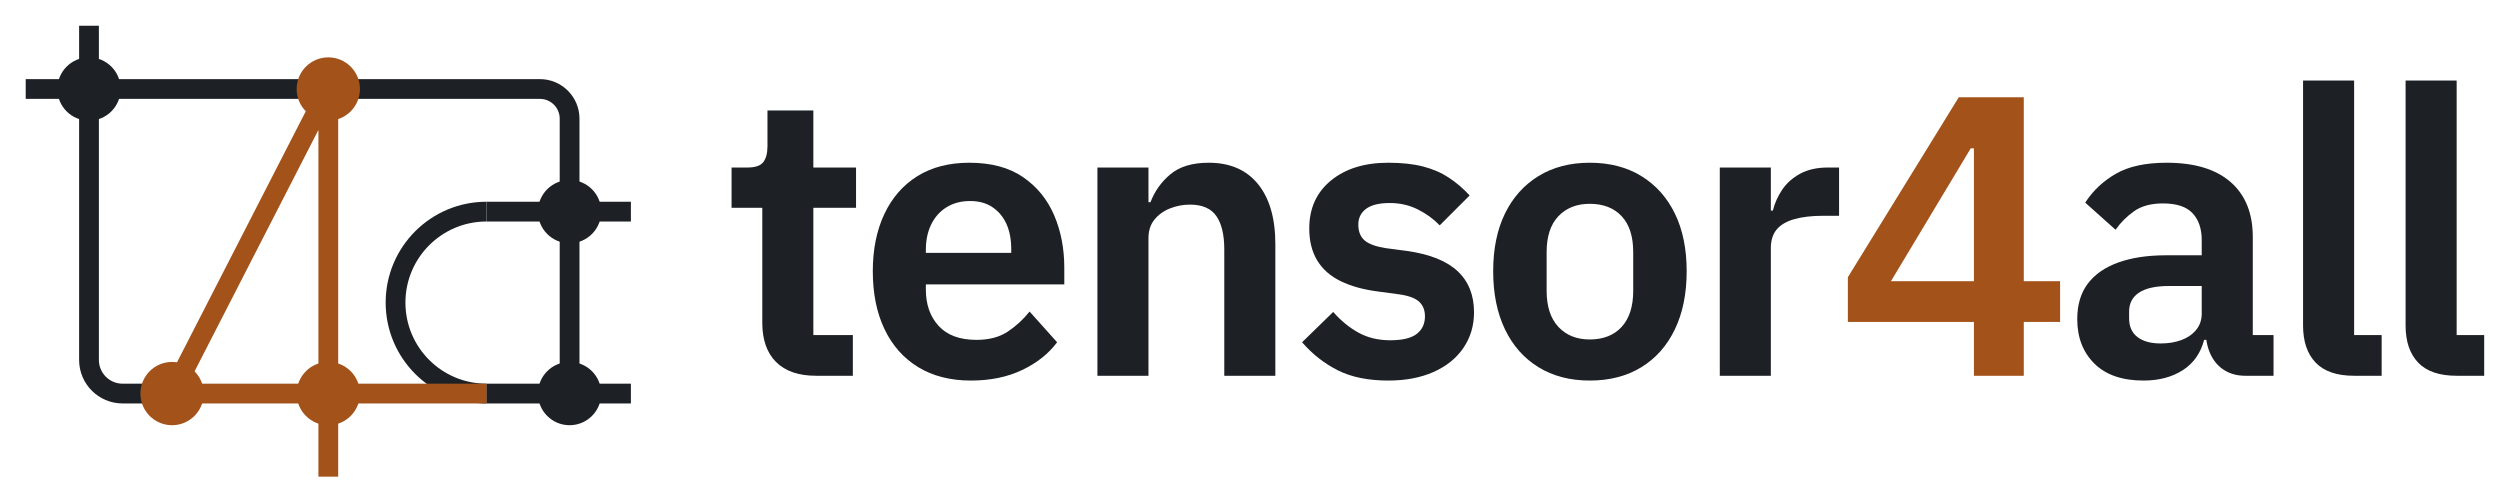
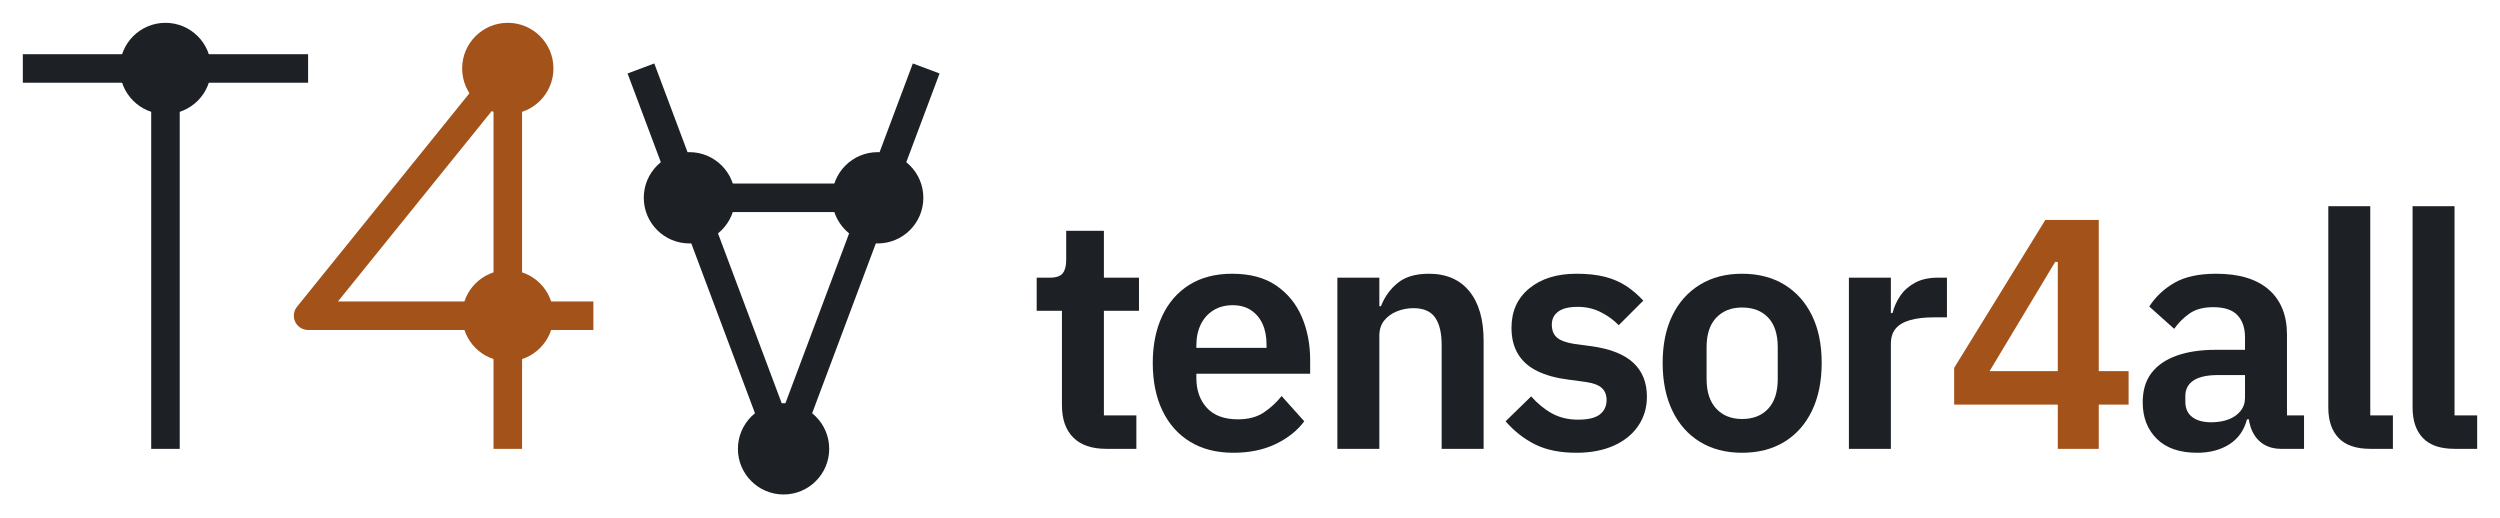
- <svg xmlns="http://www.w3.org/2000/svg" viewBox="23.00 11.00 1264.07 254.00" role="img" aria-labelledby="t">
-   <g fill="none" stroke-width="10.00" stroke-linejoin="round">
+ <svg xmlns="http://www.w3.org/2000/svg" viewBox="-12.00 4.00 1314.51 272.00" role="img" aria-labelledby="t">
+   <g fill="none" stroke-width="15.00" stroke-linecap="butt" stroke-linejoin="round">
    <g stroke="#1d2126">
-       <path d="M68 24V193A17 17 0 0 0 85 210H110" />
-       <path d="M36 56H296A15 15 0 0 1 311 71V210" />
-       <path d="M269 118H342M269 210H342" />
-       <path d="M269 118A46 46 0 0 0 269 210" />
+       <path d="M0.0 40.0H150.0M75.0 40.0V240.0" />
+       <path d="M325.0 40.0L400.0 240.0L475.0 40.0M350.50 108.00H449.50" />
    </g>
    <g stroke="#a3521a">
-       <path d="M110 210L189 56V252M110 210H269" />
+       <path d="M255.0 40.0L150.0 170.0H300.0M255.0 40.0V240.0" />
    </g>
  </g>
  <g fill="#1d2126">
-     <circle cx="68" cy="56" r="16.00" />
-     <circle cx="311" cy="118" r="16.00" />
-     <circle cx="311" cy="210" r="16.00" />
+     <circle cx="75.00" cy="40.00" r="24.00" />
+     <circle cx="350.50" cy="108.00" r="24.00" />
+     <circle cx="449.50" cy="108.00" r="24.00" />
+     <circle cx="400.00" cy="240.00" r="24.00" />
  </g>
  <g fill="#a3521a">
-     <circle cx="189" cy="56" r="16.00" />
-     <circle cx="110" cy="210" r="16.00" />
-     <circle cx="189" cy="210" r="16.00" />
+     <circle cx="255.00" cy="40.00" r="24.00" />
+     <circle cx="255.00" cy="170.00" r="24.00" />
  </g>
-   <path fill="#1d2126" d="M454.224 201.0H435.666Q422.352 201.0 415.392 194.041Q408.433 187.081 408.433 174.171V116.074H392.9V95.7H400.969Q406.819 95.7 408.937 92.977Q411.055 90.253 411.055 84.807V66.853H434.253V95.7H455.838V116.074H434.253V180.424H454.224Z" />
-   <path fill="#1d2126" d="M513.934 203.421Q498.402 203.421 487.307 196.663Q476.212 189.905 470.261 177.499Q464.31 165.093 464.31 148.148Q464.31 131.607 470.16 119.201Q476.01 106.795 486.903 100.037Q497.797 93.279 513.128 93.279Q529.669 93.279 540.259 100.541Q550.85 107.803 555.994 119.806Q561.138 131.809 561.138 146.333V154.805H491.14V157.428Q491.14 168.724 497.595 175.784Q504.05 182.845 516.759 182.845Q526.24 182.845 532.493 178.709Q538.747 174.574 543.588 168.522L557.507 184.055Q551.052 192.729 539.856 198.075Q528.66 203.421 513.934 203.421ZM513.531 112.645Q506.672 112.645 501.629 115.772Q496.586 118.898 493.863 124.446Q491.14 129.993 491.14 137.255V138.869H534.309V137.053Q534.309 129.59 531.888 124.244Q529.467 118.898 524.828 115.772Q520.188 112.645 513.531 112.645Z" />
-   <path fill="#1d2126" d="M603.702 201.0H577.881V95.7H603.702V113.25H604.71Q607.938 104.778 614.897 99.028Q621.857 93.279 634.162 93.279Q650.3 93.279 659.075 104.072Q667.85 114.864 667.85 134.431V201.0H642.029V137.053Q642.029 125.959 637.995 120.209Q633.96 114.46 624.681 114.46Q619.436 114.46 614.595 116.377Q609.753 118.293 606.728 122.025Q603.702 125.757 603.702 131.405Z" />
-   <path fill="#1d2126" d="M724.938 203.421Q709.809 203.421 699.521 198.277Q689.233 193.133 681.366 184.055L697.1 168.724Q702.95 175.381 709.909 179.214Q716.869 183.047 725.947 183.047Q735.226 183.047 739.361 179.819Q743.497 176.591 743.497 170.943Q743.497 166.303 740.572 163.58Q737.647 160.857 730.586 159.848L720.097 158.436Q708.8 157.024 700.933 153.191Q693.066 149.359 689.031 142.702Q684.997 136.045 684.997 126.564Q684.997 111.233 695.991 102.256Q706.984 93.279 724.938 93.279Q735.226 93.279 742.589 95.196Q749.952 97.112 755.6 100.844Q761.248 104.576 766.09 109.821L750.96 124.95Q746.321 120.109 739.866 116.881Q733.41 113.653 725.745 113.653Q717.676 113.653 713.742 116.578Q709.809 119.503 709.809 124.547Q709.809 129.791 712.935 132.515Q716.062 135.238 723.526 136.448L734.217 137.86Q751.566 140.281 759.937 148.047Q768.309 155.814 768.309 168.926Q768.309 179.012 762.963 186.879Q757.617 194.747 747.834 199.084Q738.05 203.421 724.938 203.421Z" />
-   <path fill="#1d2126" d="M826.809 203.421Q811.881 203.421 800.887 196.663Q789.893 189.905 783.942 177.499Q777.991 165.093 777.991 148.148Q777.991 131.203 783.942 118.999Q789.893 106.795 800.887 100.037Q811.881 93.279 826.809 93.279Q841.938 93.279 852.932 100.037Q863.926 106.795 869.877 118.999Q875.828 131.203 875.828 148.148Q875.828 165.093 869.877 177.499Q863.926 189.905 852.932 196.663Q841.938 203.421 826.809 203.421ZM826.809 182.643Q837.097 182.643 842.947 176.289Q848.797 169.934 848.797 158.033V138.466Q848.797 126.564 842.947 120.31Q837.097 114.057 826.809 114.057Q816.924 114.057 810.973 120.31Q805.022 126.564 805.022 138.466V158.033Q805.022 169.934 810.973 176.289Q816.924 182.643 826.809 182.643Z" />
-   <path fill="#1d2126" d="M918.391 201.0H892.571V95.7H918.391V117.486H919.4Q920.812 111.838 924.141 106.896Q927.469 101.953 933.218 98.827Q938.967 95.7 947.238 95.7H952.886V120.109H944.817Q936.143 120.109 930.192 121.823Q924.241 123.538 921.316 127.068Q918.391 130.598 918.391 136.448Z" />
-   <path fill="#a3521a" d="M1046.284 201.0H1021.069V173.767H957.324V151.174L1013.403 60.197H1046.284V153.191H1064.641V173.767H1046.284ZM1019.455 86.017 979.11 153.191H1021.069V86.017Z" />
-   <path fill="#1d2126" d="M1172.564 201.0H1158.241Q1152.391 201.0 1147.853 198.277Q1143.314 195.553 1140.792 190.309Q1138.271 185.064 1138.271 178.003V175.784L1144.726 182.845H1137.464Q1134.841 192.931 1126.672 198.176Q1118.502 203.421 1106.802 203.421Q1090.664 203.421 1081.99 194.847Q1073.316 186.274 1073.316 172.355Q1073.316 161.462 1078.661 154.402Q1084.007 147.341 1094.093 143.71Q1104.179 140.079 1118.3 140.079H1136.253V132.414Q1136.253 123.74 1131.614 118.797Q1126.974 113.855 1116.686 113.855Q1107.609 113.855 1102.061 117.789Q1096.514 121.722 1092.681 127.169L1077.35 113.452Q1083.2 104.374 1092.883 98.827Q1102.566 93.279 1118.502 93.279Q1139.683 93.279 1150.878 103.063Q1162.074 112.847 1162.074 130.8V180.424H1172.564ZM1136.253 155.612H1119.712Q1109.626 155.612 1104.583 158.941Q1099.54 162.269 1099.54 168.522V171.952Q1099.54 178.205 1103.776 181.433Q1108.012 184.66 1115.476 184.66Q1121.326 184.66 1125.966 182.946Q1130.605 181.231 1133.429 177.802Q1136.253 174.372 1136.253 169.531Z" />
-   <path fill="#1d2126" d="M1227.231 201.0H1213.312Q1200.2 201.0 1193.846 194.343Q1187.491 187.686 1187.491 175.583V51.724H1213.312V180.424H1227.231Z" />
-   <path fill="#1d2126" d="M1279.074 201.0H1265.155Q1252.043 201.0 1245.689 194.343Q1239.334 187.686 1239.334 175.583V51.724H1265.155V180.424H1279.074Z" />
+   <path fill="#1d2126" d="M585.506 240.0H569.644Q558.264 240.0 552.316 234.052Q546.368 228.103 546.368 217.069V167.414H533.092V150.0H539.989Q544.989 150.0 546.799 147.672Q548.609 145.345 548.609 140.69V125.345H568.437V150.0H586.885V167.414H568.437V222.414H585.506Z" />
+   <path fill="#1d2126" d="M636.54 242.069Q623.264 242.069 613.782 236.293Q604.299 230.517 599.213 219.914Q594.126 209.31 594.126 194.828Q594.126 180.69 599.126 170.086Q604.126 159.483 613.437 153.707Q622.747 147.931 635.851 147.931Q649.989 147.931 659.04 154.138Q668.092 160.345 672.489 170.603Q676.885 180.862 676.885 193.276V200.517H617.058V202.759Q617.058 212.414 622.575 218.448Q628.092 224.483 638.954 224.483Q647.058 224.483 652.402 220.948Q657.747 217.414 661.885 212.241L673.782 225.517Q668.264 232.931 658.695 237.5Q649.126 242.069 636.54 242.069ZM636.195 164.483Q630.333 164.483 626.023 167.155Q621.713 169.828 619.385 174.569Q617.058 179.31 617.058 185.517V186.897H653.954V185.345Q653.954 178.966 651.885 174.397Q649.816 169.828 645.851 167.155Q641.885 164.483 636.195 164.483Z" />
+   <path fill="#1d2126" d="M713.264 240.0H691.195V150.0H713.264V165.0H714.126Q716.885 157.759 722.833 152.845Q728.782 147.931 739.299 147.931Q753.092 147.931 760.592 157.155Q768.092 166.379 768.092 183.103V240.0H746.023V185.345Q746.023 175.862 742.575 170.948Q739.126 166.034 731.195 166.034Q726.713 166.034 722.575 167.672Q718.437 169.31 715.851 172.5Q713.264 175.69 713.264 180.517Z" />
+   <path fill="#1d2126" d="M816.885 242.069Q803.954 242.069 795.161 237.672Q786.368 233.276 779.644 225.517L793.092 212.414Q798.092 218.103 804.04 221.379Q809.989 224.655 817.747 224.655Q825.678 224.655 829.213 221.897Q832.747 219.138 832.747 214.31Q832.747 210.345 830.247 208.017Q827.747 205.69 821.713 204.828L812.747 203.621Q803.092 202.414 796.368 199.138Q789.644 195.862 786.195 190.172Q782.747 184.483 782.747 176.379Q782.747 163.276 792.144 155.603Q801.54 147.931 816.885 147.931Q825.678 147.931 831.971 149.569Q838.264 151.207 843.092 154.397Q847.92 157.586 852.058 162.069L839.126 175.0Q835.161 170.862 829.644 168.103Q824.126 165.345 817.575 165.345Q810.678 165.345 807.316 167.845Q803.954 170.345 803.954 174.655Q803.954 179.138 806.626 181.466Q809.299 183.793 815.678 184.828L824.816 186.034Q839.644 188.103 846.799 194.741Q853.954 201.379 853.954 212.586Q853.954 221.207 849.385 227.931Q844.816 234.655 836.454 238.362Q828.092 242.069 816.885 242.069Z" />
+   <path fill="#1d2126" d="M903.954 242.069Q891.195 242.069 881.799 236.293Q872.402 230.517 867.316 219.914Q862.23 209.31 862.23 194.828Q862.23 180.345 867.316 169.914Q872.402 159.483 881.799 153.707Q891.195 147.931 903.954 147.931Q916.885 147.931 926.282 153.707Q935.678 159.483 940.764 169.914Q945.851 180.345 945.851 194.828Q945.851 209.31 940.764 219.914Q935.678 230.517 926.282 236.293Q916.885 242.069 903.954 242.069ZM903.954 224.31Q912.747 224.31 917.747 218.879Q922.747 213.448 922.747 203.276V186.552Q922.747 176.379 917.747 171.034Q912.747 165.69 903.954 165.69Q895.506 165.69 890.42 171.034Q885.333 176.379 885.333 186.552V203.276Q885.333 213.448 890.42 218.879Q895.506 224.31 903.954 224.31Z" />
+   <path fill="#1d2126" d="M982.23 240.0H960.161V150.0H982.23V168.621H983.092Q984.299 163.793 987.144 159.569Q989.989 155.345 994.902 152.672Q999.816 150.0 1006.885 150.0H1011.713V170.862H1004.816Q997.402 170.862 992.316 172.328Q987.23 173.793 984.73 176.81Q982.23 179.828 982.23 184.828Z" />
+   <path fill="#a3521a" d="M1091.54 240.0H1069.989V216.724H1015.506V197.414L1063.437 119.655H1091.54V199.138H1107.23V216.724H1091.54ZM1068.609 141.724 1034.126 199.138H1069.989V141.724Z" />
+   <path fill="#1d2126" d="M1199.471 240.0H1187.23Q1182.23 240.0 1178.351 237.672Q1174.471 235.345 1172.316 230.862Q1170.161 226.379 1170.161 220.345V218.448L1175.678 224.483H1169.471Q1167.23 233.103 1160.247 237.586Q1153.264 242.069 1143.264 242.069Q1129.471 242.069 1122.058 234.741Q1114.644 227.414 1114.644 215.517Q1114.644 206.207 1119.213 200.172Q1123.782 194.138 1132.402 191.034Q1141.023 187.931 1153.092 187.931H1168.437V181.379Q1168.437 173.966 1164.471 169.741Q1160.506 165.517 1151.713 165.517Q1143.954 165.517 1139.213 168.879Q1134.471 172.241 1131.195 176.897L1118.092 165.172Q1123.092 157.414 1131.368 152.672Q1139.644 147.931 1153.264 147.931Q1171.368 147.931 1180.937 156.293Q1190.506 164.655 1190.506 180.0V222.414H1199.471ZM1168.437 201.207H1154.299Q1145.678 201.207 1141.368 204.052Q1137.058 206.897 1137.058 212.241V215.172Q1137.058 220.517 1140.678 223.276Q1144.299 226.034 1150.678 226.034Q1155.678 226.034 1159.644 224.569Q1163.609 223.103 1166.023 220.172Q1168.437 217.241 1168.437 213.103Z" />
+   <path fill="#1d2126" d="M1246.195 240.0H1234.299Q1223.092 240.0 1217.661 234.31Q1212.23 228.621 1212.23 218.276V112.414H1234.299V222.414H1246.195Z" />
+   <path fill="#1d2126" d="M1290.506 240.0H1278.609Q1267.402 240.0 1261.971 234.31Q1256.54 228.621 1256.54 218.276V112.414H1278.609V222.414H1290.506Z" />
</svg>
